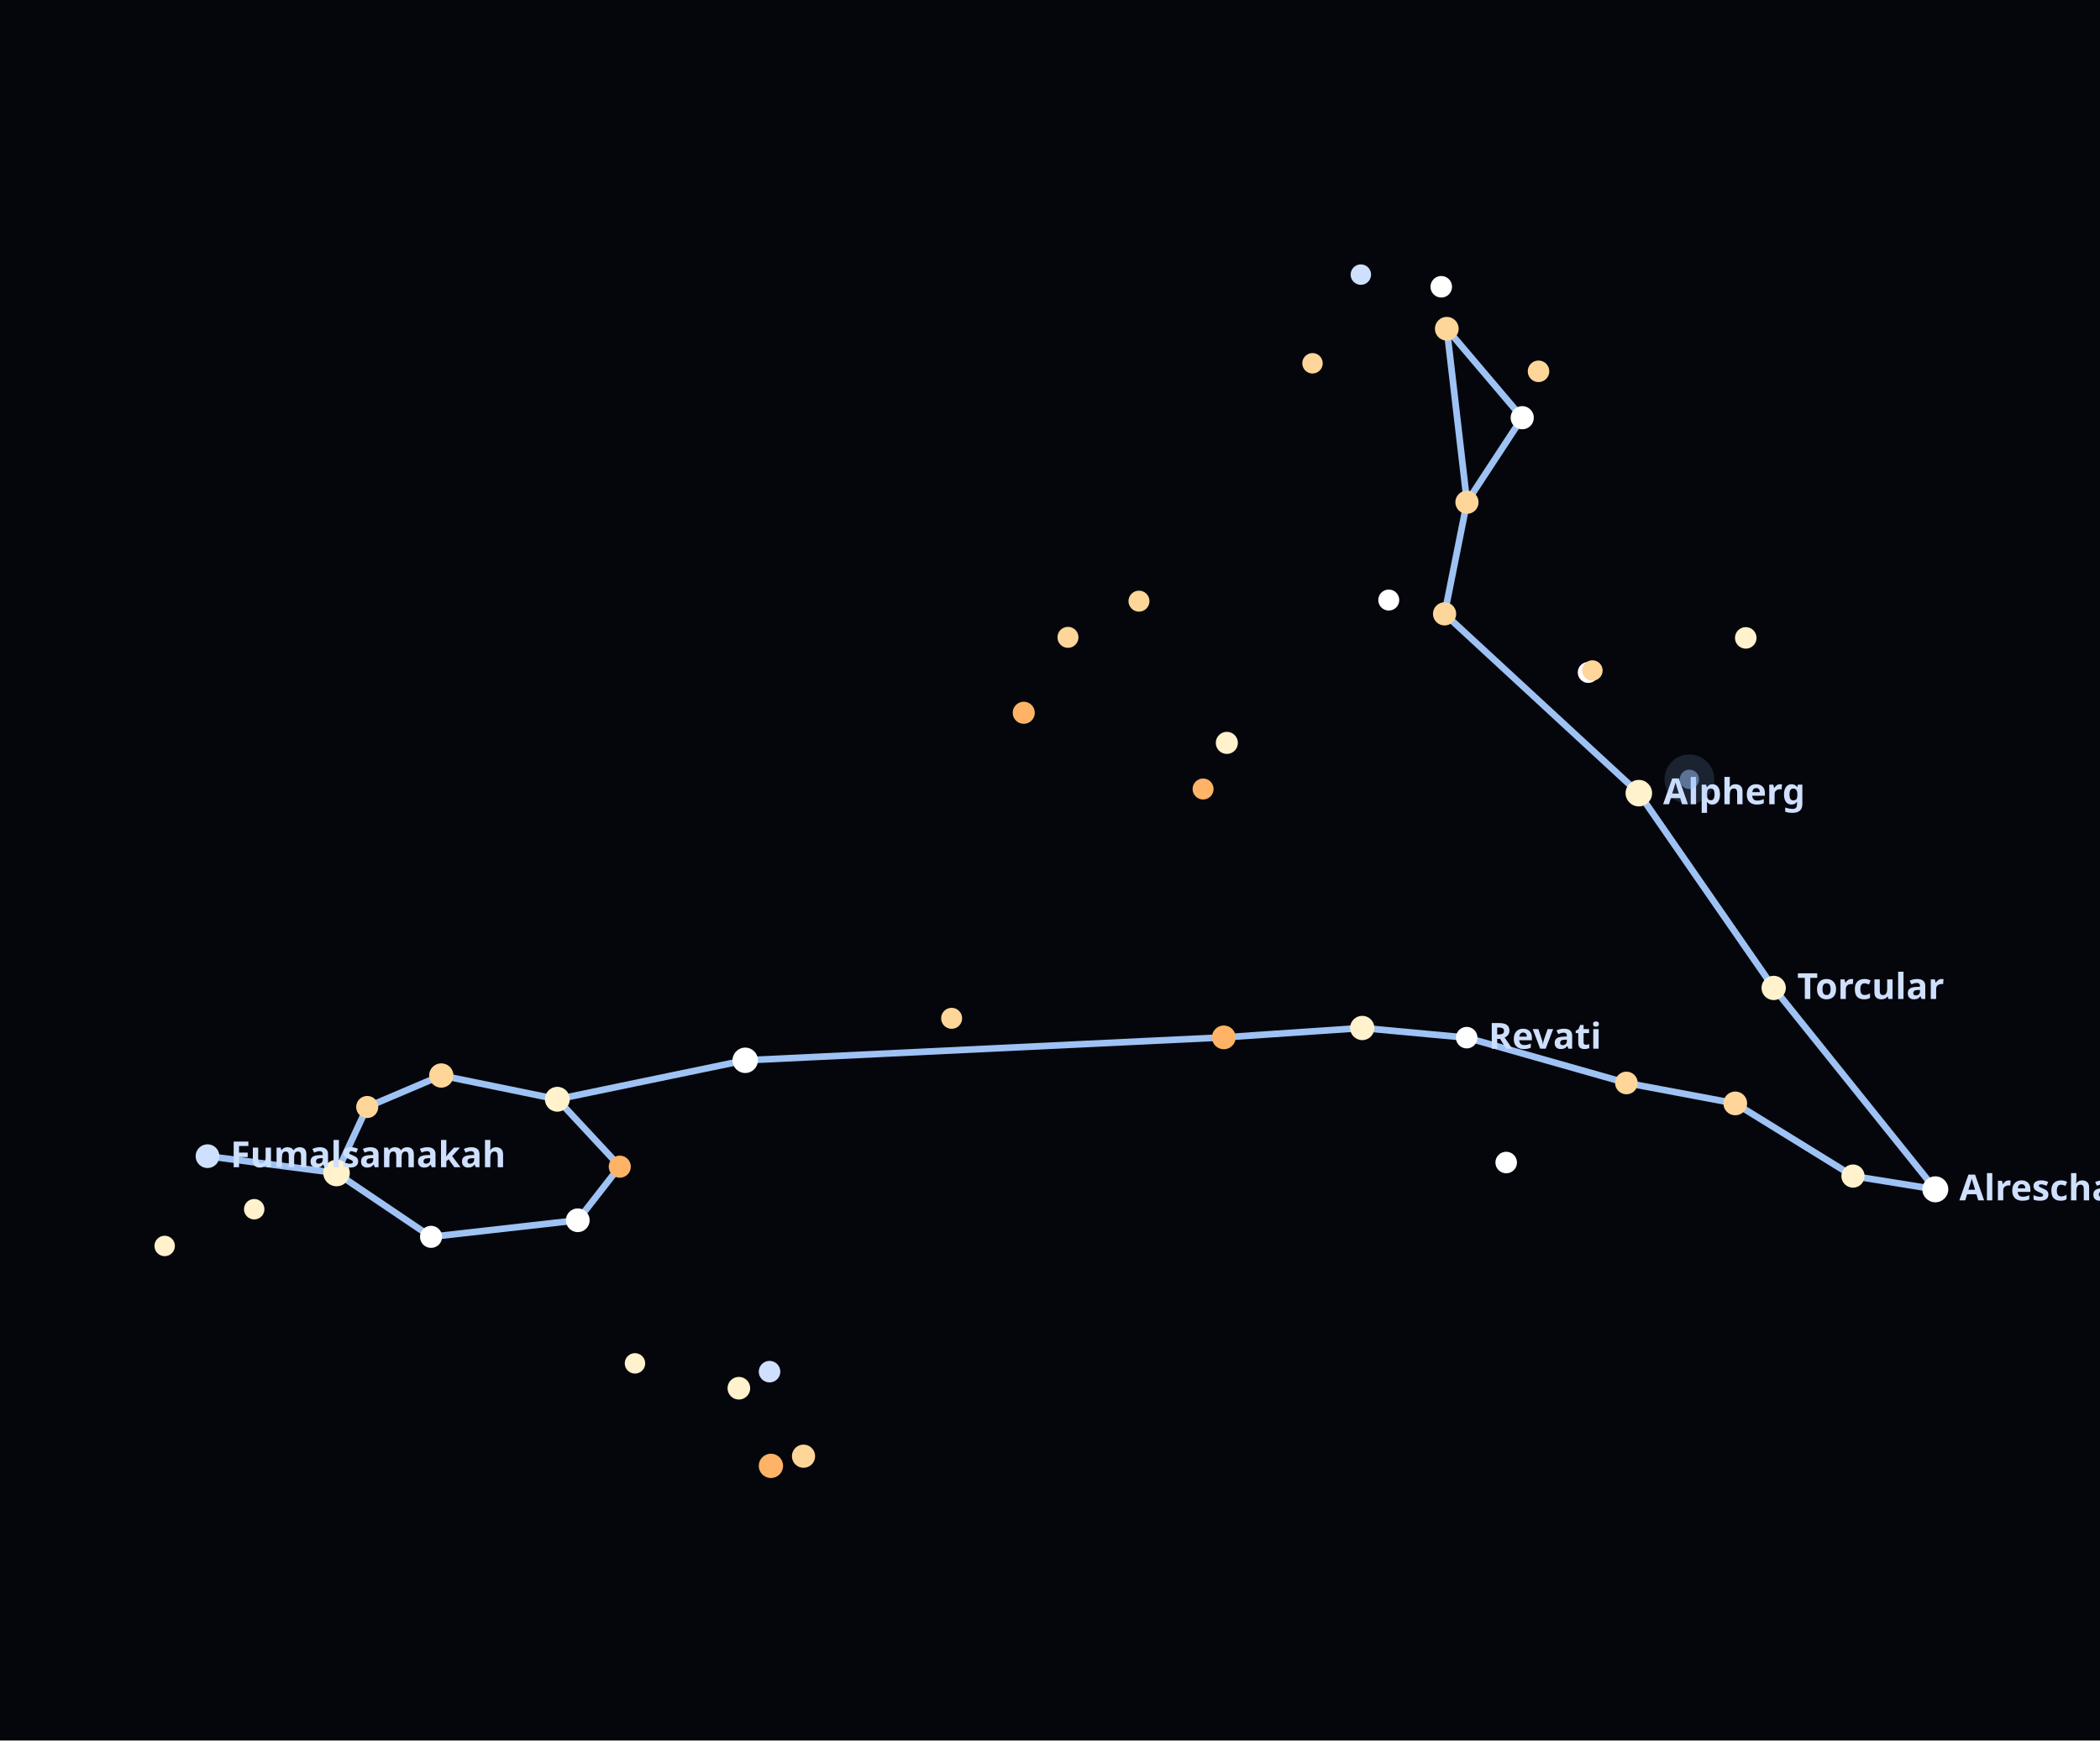
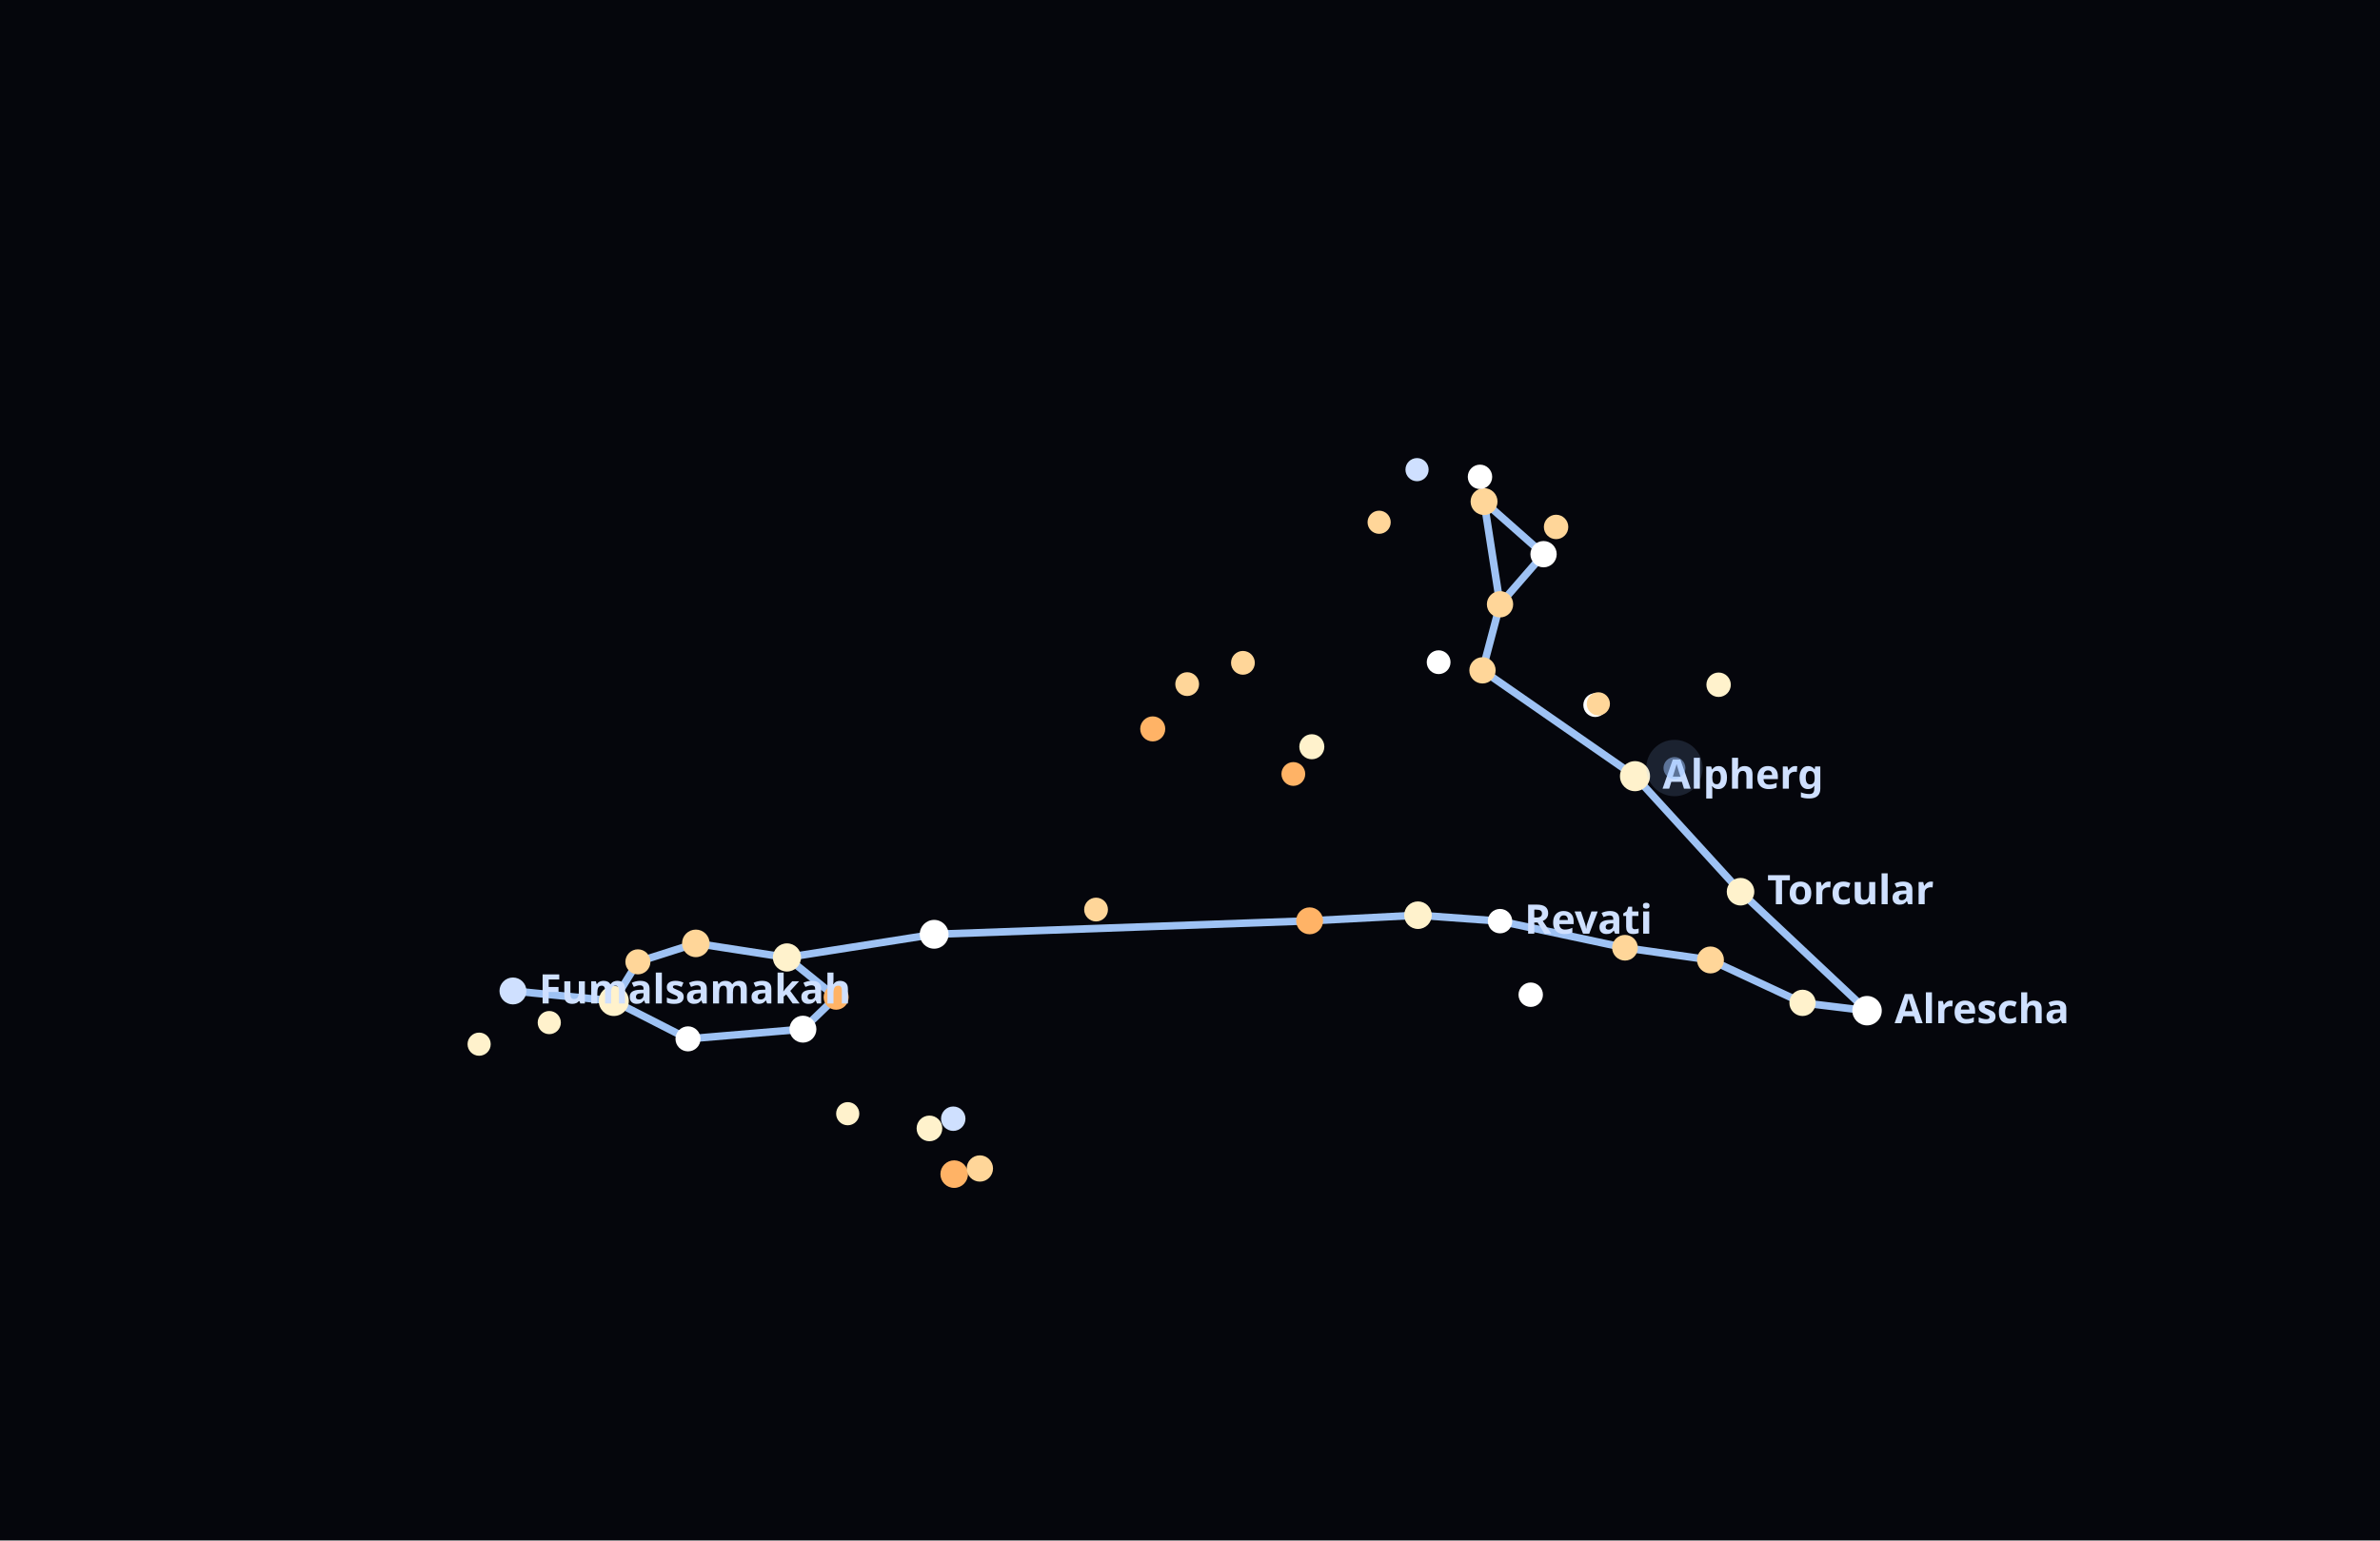
- <svg xmlns="http://www.w3.org/2000/svg" viewBox="0 0 760 630" font-family="Audiowide, Segoe UI, sans-serif">
-   <rect width="760" height="630" fill="#05060c" />
-   <polyline class="fig-line" points="530.9,181.7 523.6,119.0 550.9,151.2 530.9,181.7 522.8,222.2 593.1,287.1 641.9,357.6 700.4,430.5 670.6,425.7 628.0,399.4 588.6,392.0 530.8,375.6 493.0,372.1 442.9,375.5 269.7,383.8 201.7,397.9 159.7,389.3 132.9,400.7 121.8,424.6 156.0,447.7 209.1,441.7 224.3,422.2 201.7,397.9" fill="none" stroke="#a6ccff" stroke-width="2.4" stroke-opacity="0.95" stroke-linejoin="round" data-seq="5742,5586,6193,5742,5571,7097,8198,9487,8833,7884,7007,5737,4906,3786,118268,116771,115830,115227,114971,115738,116928,117245,116771" />
-   <polyline class="fig-line" points="121.8,424.6 75.1,418.5" fill="none" stroke="#a6ccff" stroke-width="2.4" stroke-opacity="0.95" stroke-linejoin="round" data-seq="114971,113889" />
-   <circle class="star" cx="530.9" cy="181.8" r="4.2" fill="#ffd699" data-name="HIP 5742" data-meta="mag 4.67" data-vid="5742" />
-   <circle class="star" cx="523.6" cy="119.0" r="4.3" fill="#ffd699" data-name="HIP 5586" data-meta="mag 4.51" data-vid="5586" />
-   <circle class="star" cx="550.9" cy="151.2" r="4.2" fill="#ffffff" data-name="HIP 6193" data-meta="mag 4.74" data-vid="6193" />
-   <circle class="star" cx="522.8" cy="222.2" r="4.2" fill="#ffd699" data-name="HIP 5571" data-meta="mag 4.66" data-vid="5571" />
-   <circle class="star" cx="593.1" cy="287.1" r="4.8" fill="#fff2cc" data-name="Alpherg" data-meta="mag 3.62" data-vid="7097" />
-   <text class="star-label" x="601.9" y="291.1" fill="#cfe0ff" font-size="13" font-weight="bold" data-vid="7097">Alpherg</text>
-   <circle class="star" cx="641.9" cy="357.6" r="4.4" fill="#fff2cc" data-name="Torcular" data-meta="mag 4.26" data-vid="8198" />
-   <text class="star-label" x="650.4" y="361.6" fill="#cfe0ff" font-size="13" font-weight="bold" data-vid="8198">Torcular</text>
-   <circle class="star" cx="700.4" cy="430.5" r="4.7" fill="#ffffff" data-name="Alrescha" data-meta="mag 3.82" data-vid="9487" />
-   <text class="star-label" x="709.1" y="434.5" fill="#cfe0ff" font-size="13" font-weight="bold" data-vid="9487">Alrescha</text>
-   <circle class="star" cx="670.6" cy="425.7" r="4.2" fill="#fff2cc" data-name="HIP 8833" data-meta="mag 4.61" data-vid="8833" />
-   <circle class="star" cx="628.0" cy="399.4" r="4.3" fill="#ffd699" data-name="HIP 7884" data-meta="mag 4.45" data-vid="7884" />
-   <circle class="star" cx="588.6" cy="392.0" r="4.1" fill="#ffd699" data-name="HIP 7007" data-meta="mag 4.84" data-vid="7007" />
-   <circle class="star" cx="530.8" cy="375.6" r="3.9" fill="#ffffff" data-name="Revati" data-meta="mag 5.21" data-vid="5737" />
-   <text class="star-label" x="538.7" y="379.6" fill="#cfe0ff" font-size="13" font-weight="bold" data-vid="5737">Revati</text>
-   <circle class="star" cx="493.0" cy="372.1" r="4.4" fill="#fff2cc" data-name="HIP 4906" data-meta="mag 4.27" data-vid="4906" />
-   <circle class="star" cx="442.9" cy="375.5" r="4.3" fill="#ffb366" data-name="HIP 3786" data-meta="mag 4.44" data-vid="3786" />
-   <circle class="star" cx="269.7" cy="383.8" r="4.6" fill="#ffffff" data-name="HIP 118268" data-meta="mag 4.03" data-vid="118268" />
-   <circle class="star" cx="201.7" cy="397.9" r="4.5" fill="#fff2cc" data-name="HIP 116771" data-meta="mag 4.13" data-vid="116771" />
-   <circle class="star" cx="159.7" cy="389.3" r="4.4" fill="#ffd699" data-name="HIP 115830" data-meta="mag 4.27" data-vid="115830" />
-   <circle class="star" cx="132.9" cy="400.7" r="4.0" fill="#ffd699" data-name="HIP 115227" data-meta="mag 5.05" data-vid="115227" />
-   <circle class="star" cx="121.8" cy="424.6" r="4.8" fill="#fff2cc" data-name="HIP 114971" data-meta="mag 3.7" data-vid="114971" />
-   <circle class="star" cx="156.0" cy="447.7" r="4.0" fill="#ffffff" data-name="HIP 115738" data-meta="mag 4.95" data-vid="115738" />
-   <circle class="star" cx="209.1" cy="441.7" r="4.3" fill="#ffffff" data-name="HIP 116928" data-meta="mag 4.49" data-vid="116928" />
-   <circle class="star" cx="224.3" cy="422.3" r="4.0" fill="#ffb366" data-name="HIP 117245" data-meta="mag 4.95" data-vid="117245" />
-   <circle class="star" cx="75.1" cy="418.5" r="4.3" fill="#cfe0ff" data-name="Fumalsamakah" data-meta="mag 4.48" data-vid="113889" />
-   <text class="star-label" x="83.4" y="422.5" fill="#cfe0ff" font-size="13" font-weight="bold" data-vid="113889">Fumalsamakah</text>
-   <circle class="star" cx="278.5" cy="496.5" r="3.9" fill="#cfe0ff" data-name="HIP 145" data-meta="mag 5.13" data-vid="145" />
-   <circle class="star" cx="279.0" cy="530.6" r="4.4" fill="#ffb366" data-name="HIP 154" data-meta="mag 4.37" data-vid="154" />
-   <circle class="star" cx="290.8" cy="527.1" r="4.2" fill="#ffd699" data-name="HIP 443" data-meta="mag 4.61" data-vid="443" />
-   <circle class="star" cx="344.4" cy="368.6" r="3.8" fill="#ffd699" data-name="HIP 1645" data-meta="mag 5.38" data-vid="1645" />
-   <circle class="star" cx="370.5" cy="258.0" r="4.0" fill="#ffb366" data-name="HIP 2219" data-meta="mag 5.01" data-vid="2219" />
-   <circle class="star" cx="386.5" cy="230.7" r="3.8" fill="#ffd699" data-name="HIP 2568" data-meta="mag 5.38" data-vid="2568" />
-   <circle class="star" cx="412.2" cy="217.6" r="3.8" fill="#ffd699" data-name="HIP 3138" data-meta="mag 5.36" data-vid="3138" />
-   <circle class="star" cx="435.4" cy="285.6" r="3.8" fill="#ffb366" data-name="HIP 3632" data-meta="mag 5.36" data-vid="3632" />
-   <circle class="star" cx="444.0" cy="268.9" r="4.0" fill="#fff2cc" data-name="HIP 3810" data-meta="mag 5.07" data-vid="3810" />
-   <circle class="star" cx="475.0" cy="131.5" r="3.7" fill="#ffd699" data-name="HIP 4510" data-meta="mag 5.44" data-vid="4510" />
-   <circle class="star" cx="492.5" cy="99.4" r="3.7" fill="#cfe0ff" data-name="HIP 4889" data-meta="mag 5.5" data-vid="4889" />
-   <circle class="star" cx="502.6" cy="217.2" r="3.8" fill="#ffffff" data-name="HIP 5131" data-meta="mag 5.33" data-vid="5131" />
-   <circle class="star" cx="521.6" cy="103.8" r="3.9" fill="#ffffff" data-name="HIP 5544" data-meta="mag 5.15" data-vid="5544" />
-   <circle class="star" cx="545.1" cy="420.8" r="3.9" fill="#ffffff" data-name="HIP 6061" data-meta="mag 5.13" data-vid="6061" />
-   <circle class="star" cx="556.8" cy="134.4" r="3.9" fill="#ffd699" data-name="HIP 6315" data-meta="mag 5.23" data-vid="6315" />
-   <circle class="star" cx="574.8" cy="243.4" r="3.8" fill="#ffffff" data-name="HIP 6706" data-meta="mag 5.35" data-vid="6706" />
-   <circle class="star" cx="576.3" cy="242.7" r="3.7" fill="#ffd699" data-name="HIP 6732" data-meta="mag 5.5" data-vid="6732" />
-   <circle class="star" cx="631.8" cy="230.9" r="3.9" fill="#fff2cc" data-name="HIP 7981" data-meta="mag 5.24" data-vid="7981" />
-   <circle class="star" cx="59.6" cy="451.0" r="3.7" fill="#fff2cc" data-name="HIP 113521" data-meta="mag 5.43" data-vid="113521" />
-   <circle class="star" cx="92.0" cy="437.7" r="3.7" fill="#fff2cc" data-name="HIP 114273" data-meta="mag 5.42" data-vid="114273" />
-   <circle class="star" cx="229.8" cy="493.5" r="3.7" fill="#fff2cc" data-name="HIP 117375" data-meta="mag 5.49" data-vid="117375" />
-   <circle class="star" cx="267.4" cy="502.5" r="4.1" fill="#fff2cc" data-name="HIP 118209" data-meta="mag 4.88" data-vid="118209" />
-   <circle class="star" cx="611.4" cy="282.1" r="9" fill="#9fc4ff" fill-opacity="0.15" data-name="M74" data-meta="s" />
-   <circle cx="611.4" cy="282.1" r="3.5" fill="#9fc4ff" fill-opacity="0.5" />
+ <svg xmlns="http://www.w3.org/2000/svg" viewBox="0 0 760 492" font-family="Audiowide, Segoe UI, sans-serif">
+   <rect width="760" height="492" fill="#05060c" />
+   <polyline class="fig-line" points="479.0,193.0 473.9,160.2 492.9,177.0 479.0,193.0 473.4,214.1 522.1,247.9 555.8,284.8 596.2,322.8 575.6,320.3 546.2,306.6 518.9,302.7 479.0,294.2 452.8,292.3 418.2,294.1 298.3,298.4 251.3,305.8 222.2,301.3 203.7,307.2 196.0,319.7 219.7,331.8 256.4,328.7 267.0,318.5 251.3,305.8" fill="none" stroke="#a6ccff" stroke-width="2.4" stroke-opacity="0.95" stroke-linejoin="round" data-seq="5742,5586,6193,5742,5571,7097,8198,9487,8833,7884,7007,5737,4906,3786,118268,116771,115830,115227,114971,115738,116928,117245,116771" />
+   <polyline class="fig-line" points="196.0,319.7 163.8,316.5" fill="none" stroke="#a6ccff" stroke-width="2.4" stroke-opacity="0.95" stroke-linejoin="round" data-seq="114971,113889" />
+   <circle class="star" cx="479.0" cy="193.0" r="4.2" fill="#ffd699" data-name="HIP 5742" data-meta="mag 4.67" data-vid="5742" />
+   <circle class="star" cx="473.9" cy="160.2" r="4.3" fill="#ffd699" data-name="HIP 5586" data-meta="mag 4.51" data-vid="5586" />
+   <circle class="star" cx="492.9" cy="177.0" r="4.2" fill="#ffffff" data-name="HIP 6193" data-meta="mag 4.74" data-vid="6193" />
+   <circle class="star" cx="473.4" cy="214.1" r="4.2" fill="#ffd699" data-name="HIP 5571" data-meta="mag 4.66" data-vid="5571" />
+   <circle class="star" cx="522.1" cy="247.9" r="4.8" fill="#fff2cc" data-name="Alpherg" data-meta="mag 3.62" data-vid="7097" />
+   <text class="star-label" x="530.9" y="251.9" fill="#cfe0ff" font-size="13" font-weight="bold" data-vid="7097">Alpherg</text>
+   <circle class="star" cx="555.8" cy="284.8" r="4.4" fill="#fff2cc" data-name="Torcular" data-meta="mag 4.26" data-vid="8198" />
+   <text class="star-label" x="564.3" y="288.8" fill="#cfe0ff" font-size="13" font-weight="bold" data-vid="8198">Torcular</text>
+   <circle class="star" cx="596.2" cy="322.8" r="4.7" fill="#ffffff" data-name="Alrescha" data-meta="mag 3.82" data-vid="9487" />
+   <text class="star-label" x="605.0" y="326.8" fill="#cfe0ff" font-size="13" font-weight="bold" data-vid="9487">Alrescha</text>
+   <circle class="star" cx="575.6" cy="320.3" r="4.2" fill="#fff2cc" data-name="HIP 8833" data-meta="mag 4.61" data-vid="8833" />
+   <circle class="star" cx="546.2" cy="306.6" r="4.3" fill="#ffd699" data-name="HIP 7884" data-meta="mag 4.45" data-vid="7884" />
+   <circle class="star" cx="518.9" cy="302.7" r="4.1" fill="#ffd699" data-name="HIP 7007" data-meta="mag 4.84" data-vid="7007" />
+   <circle class="star" cx="479.0" cy="294.2" r="3.9" fill="#ffffff" data-name="Revati" data-meta="mag 5.21" data-vid="5737" />
+   <text class="star-label" x="486.8" y="298.2" fill="#cfe0ff" font-size="13" font-weight="bold" data-vid="5737">Revati</text>
+   <circle class="star" cx="452.8" cy="292.3" r="4.4" fill="#fff2cc" data-name="HIP 4906" data-meta="mag 4.27" data-vid="4906" />
+   <circle class="star" cx="418.2" cy="294.1" r="4.3" fill="#ffb366" data-name="HIP 3786" data-meta="mag 4.44" data-vid="3786" />
+   <circle class="star" cx="298.3" cy="298.4" r="4.6" fill="#ffffff" data-name="HIP 118268" data-meta="mag 4.03" data-vid="118268" />
+   <circle class="star" cx="251.3" cy="305.8" r="4.5" fill="#fff2cc" data-name="HIP 116771" data-meta="mag 4.13" data-vid="116771" />
+   <circle class="star" cx="222.2" cy="301.3" r="4.4" fill="#ffd699" data-name="HIP 115830" data-meta="mag 4.27" data-vid="115830" />
+   <circle class="star" cx="203.7" cy="307.2" r="4.0" fill="#ffd699" data-name="HIP 115227" data-meta="mag 5.05" data-vid="115227" />
+   <circle class="star" cx="196.0" cy="319.7" r="4.8" fill="#fff2cc" data-name="HIP 114971" data-meta="mag 3.7" data-vid="114971" />
+   <circle class="star" cx="219.7" cy="331.8" r="4.0" fill="#ffffff" data-name="HIP 115738" data-meta="mag 4.95" data-vid="115738" />
+   <circle class="star" cx="256.4" cy="328.7" r="4.3" fill="#ffffff" data-name="HIP 116928" data-meta="mag 4.49" data-vid="116928" />
+   <circle class="star" cx="267.0" cy="318.5" r="4.0" fill="#ffb366" data-name="HIP 117245" data-meta="mag 4.95" data-vid="117245" />
+   <circle class="star" cx="163.8" cy="316.5" r="4.3" fill="#cfe0ff" data-name="Fumalsamakah" data-meta="mag 4.48" data-vid="113889" />
+   <text class="star-label" x="172.1" y="320.5" fill="#cfe0ff" font-size="13" font-weight="bold" data-vid="113889">Fumalsamakah</text>
+   <circle class="star" cx="304.4" cy="357.3" r="3.9" fill="#cfe0ff" data-name="HIP 145" data-meta="mag 5.13" data-vid="145" />
+   <circle class="star" cx="304.7" cy="375.0" r="4.4" fill="#ffb366" data-name="HIP 154" data-meta="mag 4.37" data-vid="154" />
+   <circle class="star" cx="312.9" cy="373.2" r="4.2" fill="#ffd699" data-name="HIP 443" data-meta="mag 4.61" data-vid="443" />
+   <circle class="star" cx="350.0" cy="290.5" r="3.8" fill="#ffd699" data-name="HIP 1645" data-meta="mag 5.38" data-vid="1645" />
+   <circle class="star" cx="368.1" cy="232.8" r="4.0" fill="#ffb366" data-name="HIP 2219" data-meta="mag 5.01" data-vid="2219" />
+   <circle class="star" cx="379.1" cy="218.5" r="3.8" fill="#ffd699" data-name="HIP 2568" data-meta="mag 5.38" data-vid="2568" />
+   <circle class="star" cx="396.9" cy="211.7" r="3.8" fill="#ffd699" data-name="HIP 3138" data-meta="mag 5.36" data-vid="3138" />
+   <circle class="star" cx="413.0" cy="247.2" r="3.8" fill="#ffb366" data-name="HIP 3632" data-meta="mag 5.36" data-vid="3632" />
+   <circle class="star" cx="418.9" cy="238.5" r="4.0" fill="#fff2cc" data-name="HIP 3810" data-meta="mag 5.07" data-vid="3810" />
+   <circle class="star" cx="440.4" cy="166.8" r="3.7" fill="#ffd699" data-name="HIP 4510" data-meta="mag 5.44" data-vid="4510" />
+   <circle class="star" cx="452.5" cy="150.0" r="3.7" fill="#cfe0ff" data-name="HIP 4889" data-meta="mag 5.5" data-vid="4889" />
+   <circle class="star" cx="459.4" cy="211.5" r="3.8" fill="#ffffff" data-name="HIP 5131" data-meta="mag 5.33" data-vid="5131" />
+   <circle class="star" cx="472.6" cy="152.3" r="3.9" fill="#ffffff" data-name="HIP 5544" data-meta="mag 5.15" data-vid="5544" />
+   <circle class="star" cx="488.8" cy="317.7" r="3.9" fill="#ffffff" data-name="HIP 6061" data-meta="mag 5.13" data-vid="6061" />
+   <circle class="star" cx="496.9" cy="168.3" r="3.9" fill="#ffd699" data-name="HIP 6315" data-meta="mag 5.23" data-vid="6315" />
+   <circle class="star" cx="509.4" cy="225.2" r="3.8" fill="#ffffff" data-name="HIP 6706" data-meta="mag 5.35" data-vid="6706" />
+   <circle class="star" cx="510.4" cy="224.8" r="3.7" fill="#ffd699" data-name="HIP 6732" data-meta="mag 5.5" data-vid="6732" />
+   <circle class="star" cx="548.8" cy="218.7" r="3.9" fill="#fff2cc" data-name="HIP 7981" data-meta="mag 5.24" data-vid="7981" />
+   <circle class="star" cx="153.0" cy="333.5" r="3.7" fill="#fff2cc" data-name="HIP 113521" data-meta="mag 5.43" data-vid="113521" />
+   <circle class="star" cx="175.4" cy="326.6" r="3.7" fill="#fff2cc" data-name="HIP 114273" data-meta="mag 5.42" data-vid="114273" />
+   <circle class="star" cx="270.7" cy="355.7" r="3.7" fill="#fff2cc" data-name="HIP 117375" data-meta="mag 5.49" data-vid="117375" />
+   <circle class="star" cx="296.8" cy="360.4" r="4.1" fill="#fff2cc" data-name="HIP 118209" data-meta="mag 4.88" data-vid="118209" />
+   <circle class="star" cx="534.7" cy="245.3" r="9" fill="#9fc4ff" fill-opacity="0.15" data-name="M74" data-meta="s" />
+   <circle cx="534.7" cy="245.3" r="3.5" fill="#9fc4ff" fill-opacity="0.5" />
</svg>
